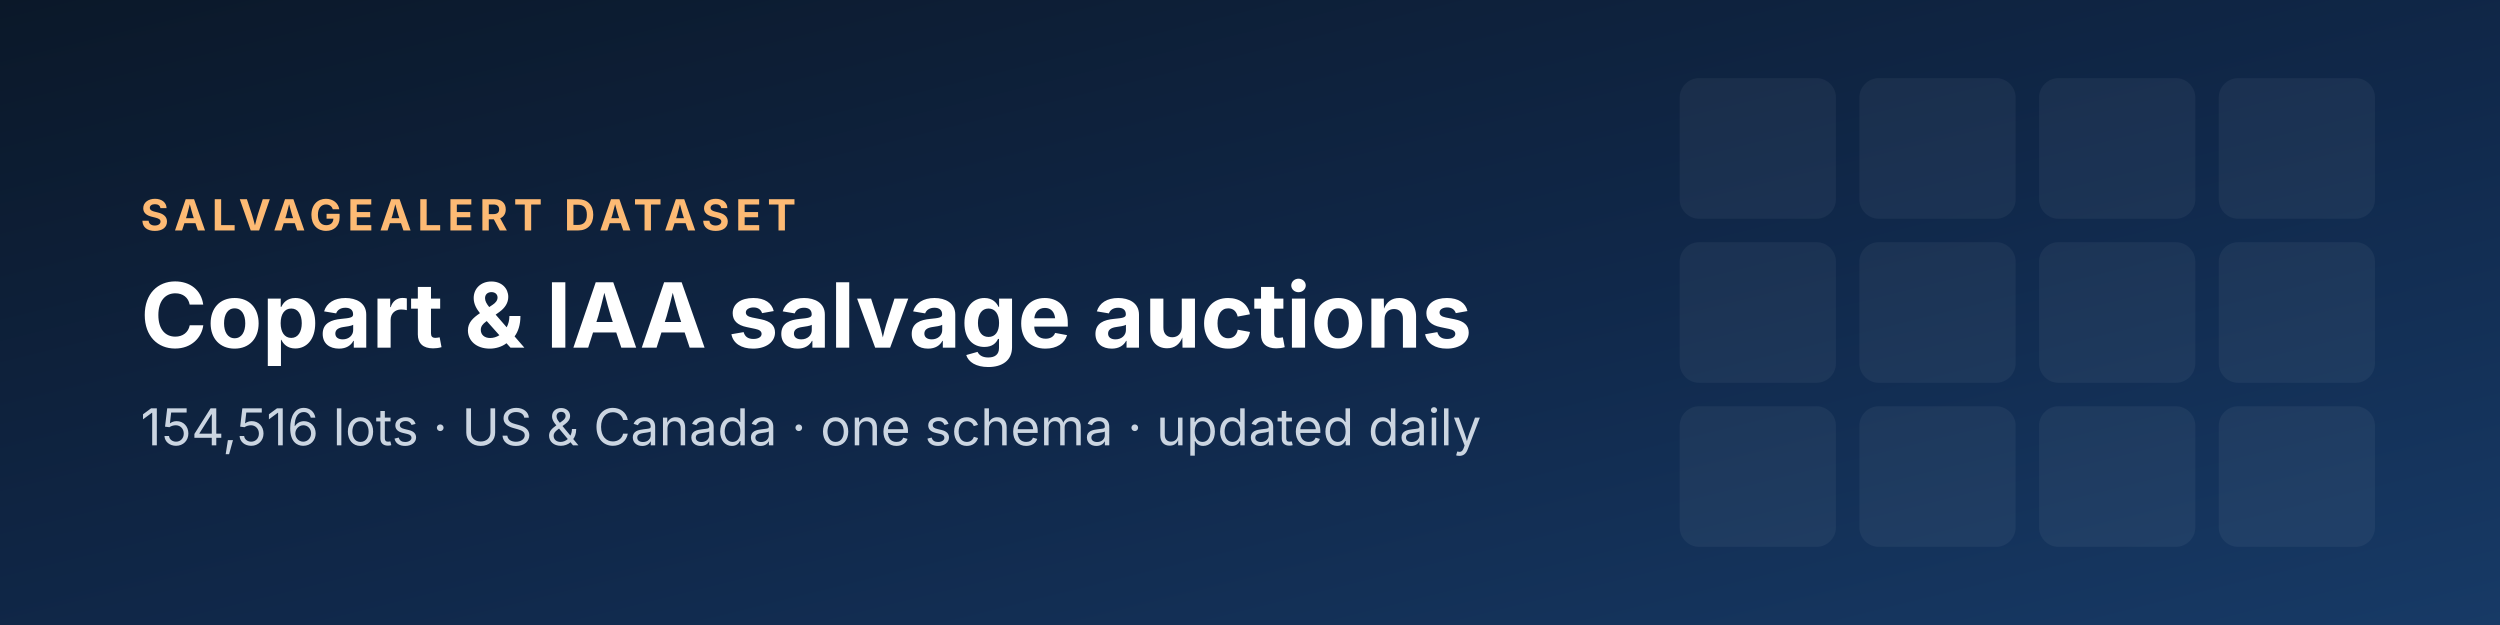
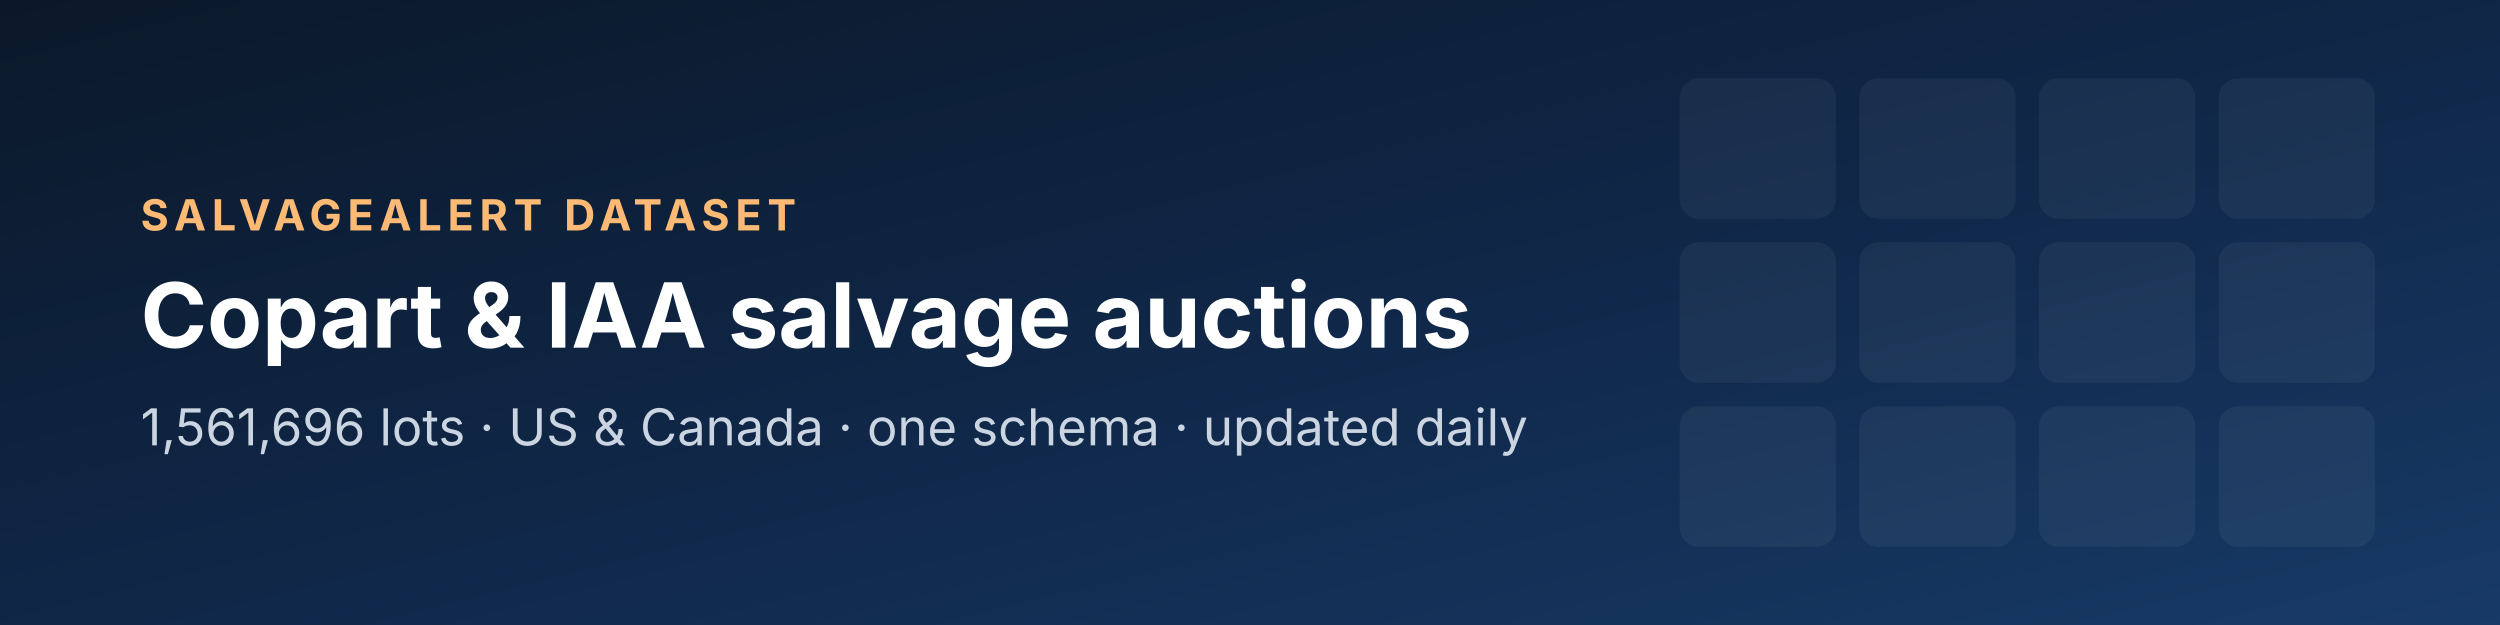
<svg xmlns="http://www.w3.org/2000/svg" width="1280" height="320" viewBox="0 0 1280 320">
  <defs>
    <linearGradient id="g" x1="0" y1="0" x2="1" y2="1">
      <stop offset="0" stop-color="#0b1829" />
      <stop offset="0.55" stop-color="#10284a" />
      <stop offset="1" stop-color="#173a66" />
    </linearGradient>
  </defs>
  <rect width="1280" height="320" fill="url(#g)" />
  <g fill="#ffffff" fill-opacity="0.05">
    <rect x="860" y="40" width="80" height="72" rx="10" />
    <rect x="952" y="40" width="80" height="72" rx="10" />
    <rect x="1044" y="40" width="80" height="72" rx="10" />
    <rect x="1136" y="40" width="80" height="72" rx="10" />
    <rect x="860" y="124" width="80" height="72" rx="10" />
    <rect x="952" y="124" width="80" height="72" rx="10" />
    <rect x="1044" y="124" width="80" height="72" rx="10" />
    <rect x="1136" y="124" width="80" height="72" rx="10" />
    <rect x="860" y="208" width="80" height="72" rx="10" />
    <rect x="952" y="208" width="80" height="72" rx="10" />
    <rect x="1044" y="208" width="80" height="72" rx="10" />
    <rect x="1136" y="208" width="80" height="72" rx="10" />
  </g>
  <text x="72" y="118" font-family="Inter,Segoe UI,Helvetica,Arial,sans-serif" font-size="22" font-weight="700" fill="#fdba74" letter-spacing="3">SALVAGEALERT DATASET</text>
  <text x="72" y="178" font-family="Inter,Segoe UI,Helvetica,Arial,sans-serif" font-size="46" font-weight="700" fill="#ffffff">Copart &amp; IAA salvage auctions</text>
-   <text x="72" y="228" font-family="Inter,Segoe UI,Helvetica,Arial,sans-serif" font-size="26" fill="#cbd5e1">154,516 lots · US &amp; Canada · one schema · updated daily</text>
+   <text x="72" y="228" font-family="Inter,Segoe UI,Helvetica,Arial,sans-serif" font-size="26" fill="#cbd5e1">1,561,696 lots · US &amp; Canada · one schema · updated daily</text>
</svg>
